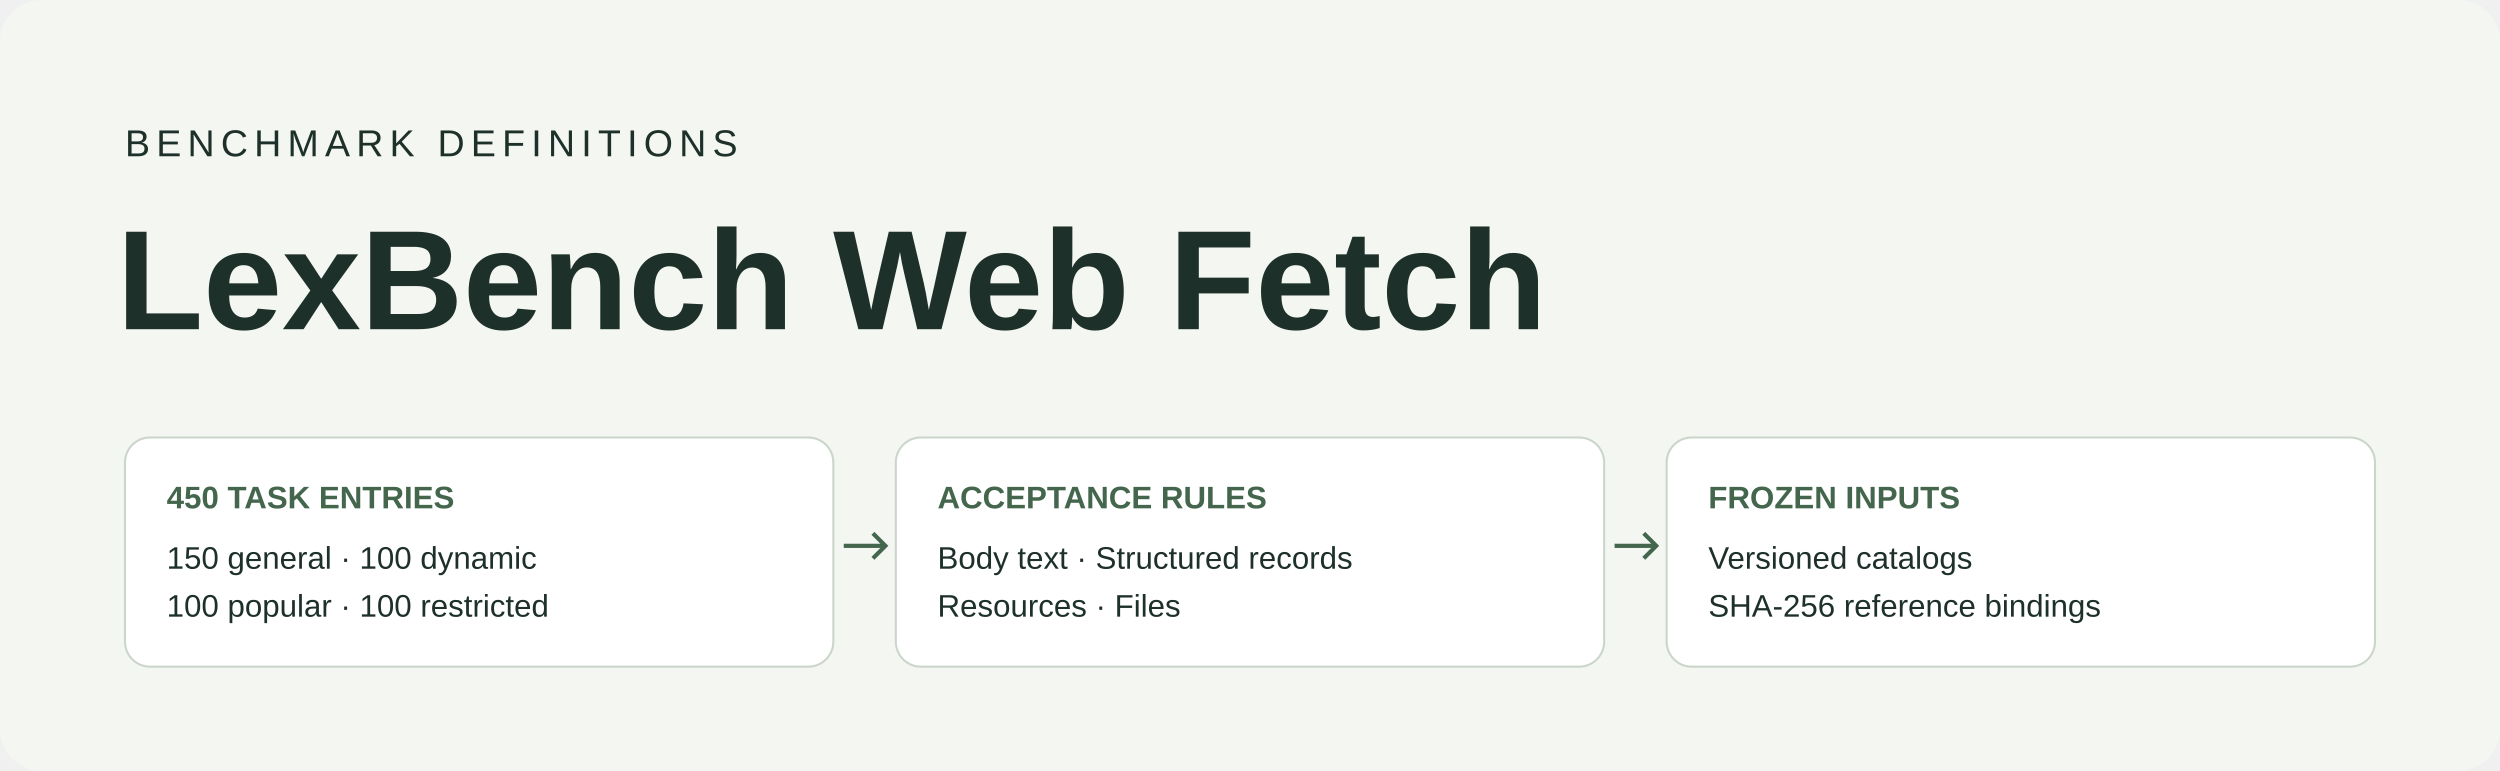
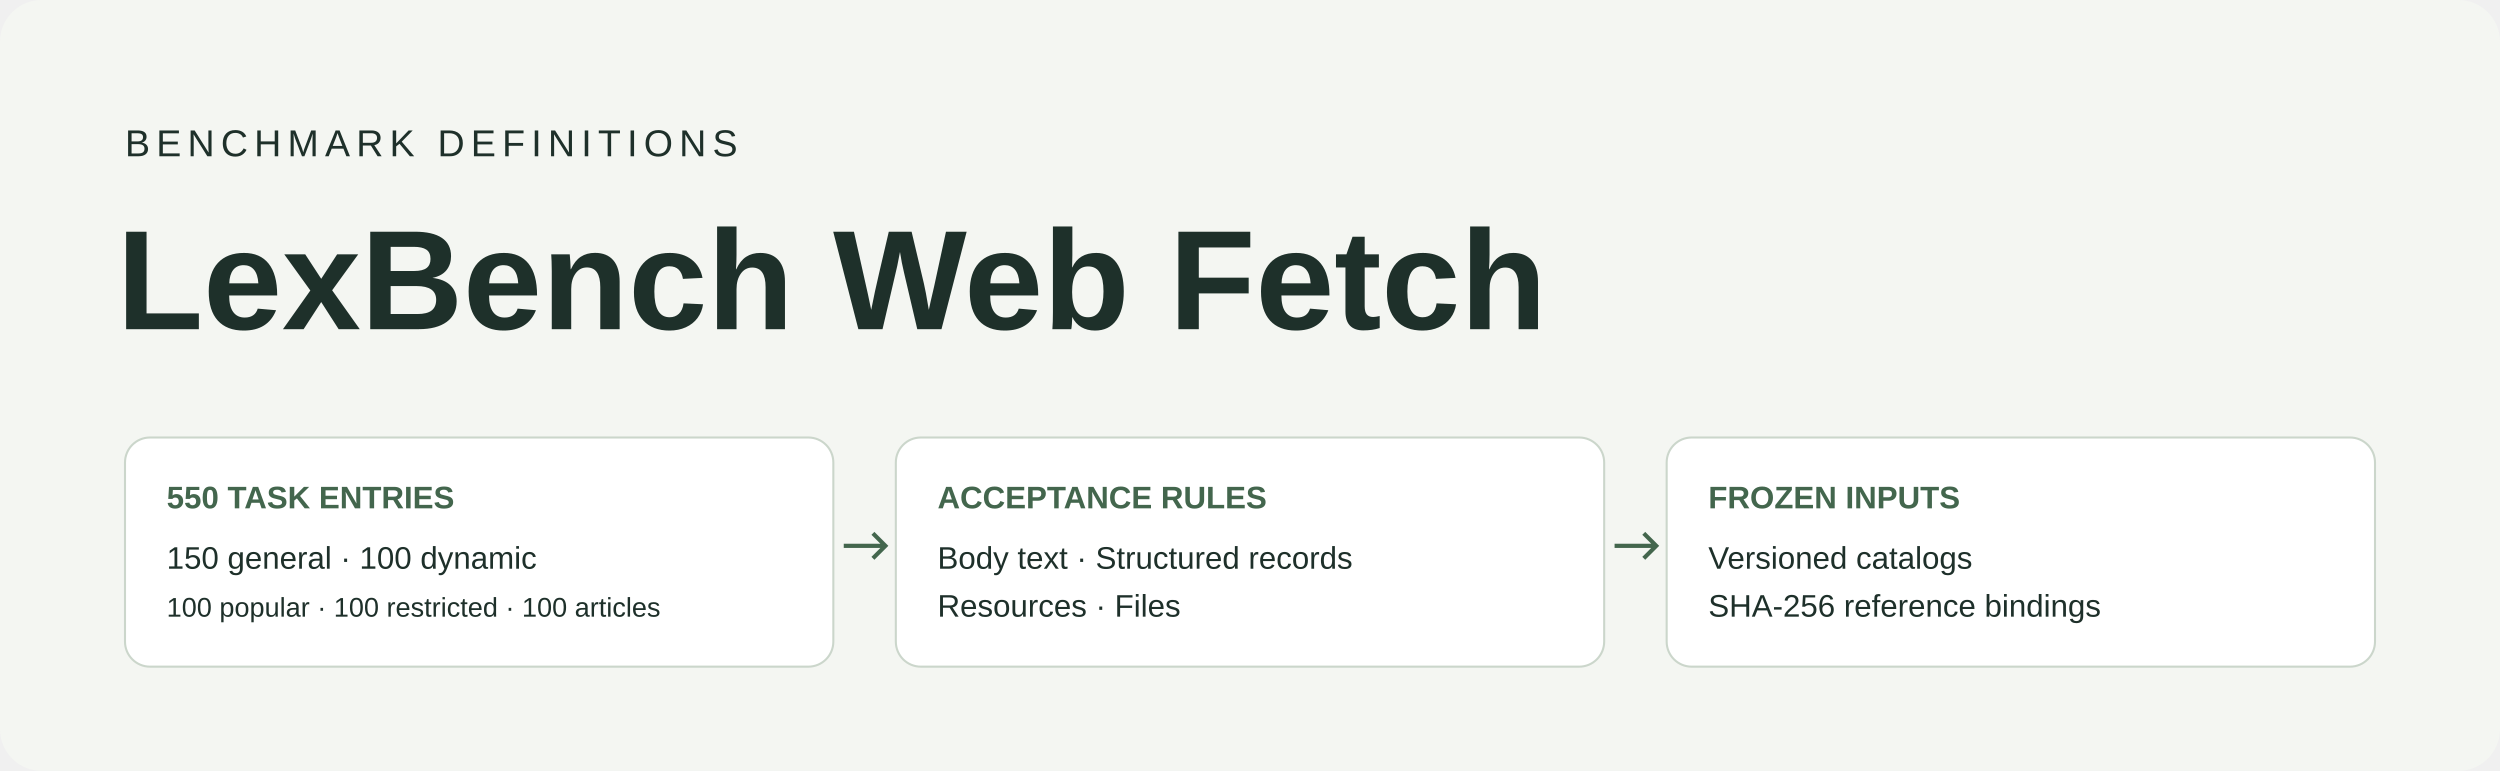
<svg xmlns="http://www.w3.org/2000/svg" width="1200" height="370" viewBox="0 0 1200 370" role="img" aria-labelledby="title desc">
  <rect width="1200" height="370" rx="20" fill="#f4f6f2" />
  <g font-family="Arial, Helvetica, sans-serif" fill="#1e302a">
    <text x="60" y="75" font-size="18" letter-spacing="3">BENCHMARK DEFINITIONS</text>
    <text x="56" y="158" font-size="68" font-weight="700">LexBench Web Fetch</text>
    <rect x="60" y="210" width="340" height="110" rx="12" fill="#fff" stroke="#cbd6cb" />
-     <text x="80" y="244" font-size="15" font-weight="700" fill="#43664d">450 TASK ENTRIES</text>
+     <text x="80" y="244" font-size="15" font-weight="700" fill="#43664d">550 TASK ENTRIES</text>
    <text x="80" y="273" font-size="15">150 general · 100 dynamic</text>
-     <text x="80" y="296" font-size="15">100 popular · 100 restricted</text>
+     <text x="80" y="296" font-size="13">100 popular · 100 restricted · 100 articles</text>
    <path d="M 405 262 h 20 m -6 -6 6 6 -6 6" fill="none" stroke="#43664d" stroke-width="2" />
    <rect x="430" y="210" width="340" height="110" rx="12" fill="#fff" stroke="#cbd6cb" />
    <text x="450" y="244" font-size="15" font-weight="700" fill="#43664d">ACCEPTANCE RULES</text>
    <text x="450" y="273" font-size="15">Body text · Structured records</text>
    <text x="450" y="296" font-size="15">Resources · Files</text>
    <path d="M 775 262 h 20 m -6 -6 6 6 -6 6" fill="none" stroke="#43664d" stroke-width="2" />
    <rect x="800" y="210" width="340" height="110" rx="12" fill="#fff" stroke="#cbd6cb" />
    <text x="820" y="244" font-size="15" font-weight="700" fill="#43664d">FROZEN INPUTS</text>
    <text x="820" y="273" font-size="15">Versioned catalogs</text>
    <text x="820" y="296" font-size="15">SHA-256 reference bindings</text>
  </g>
</svg>
